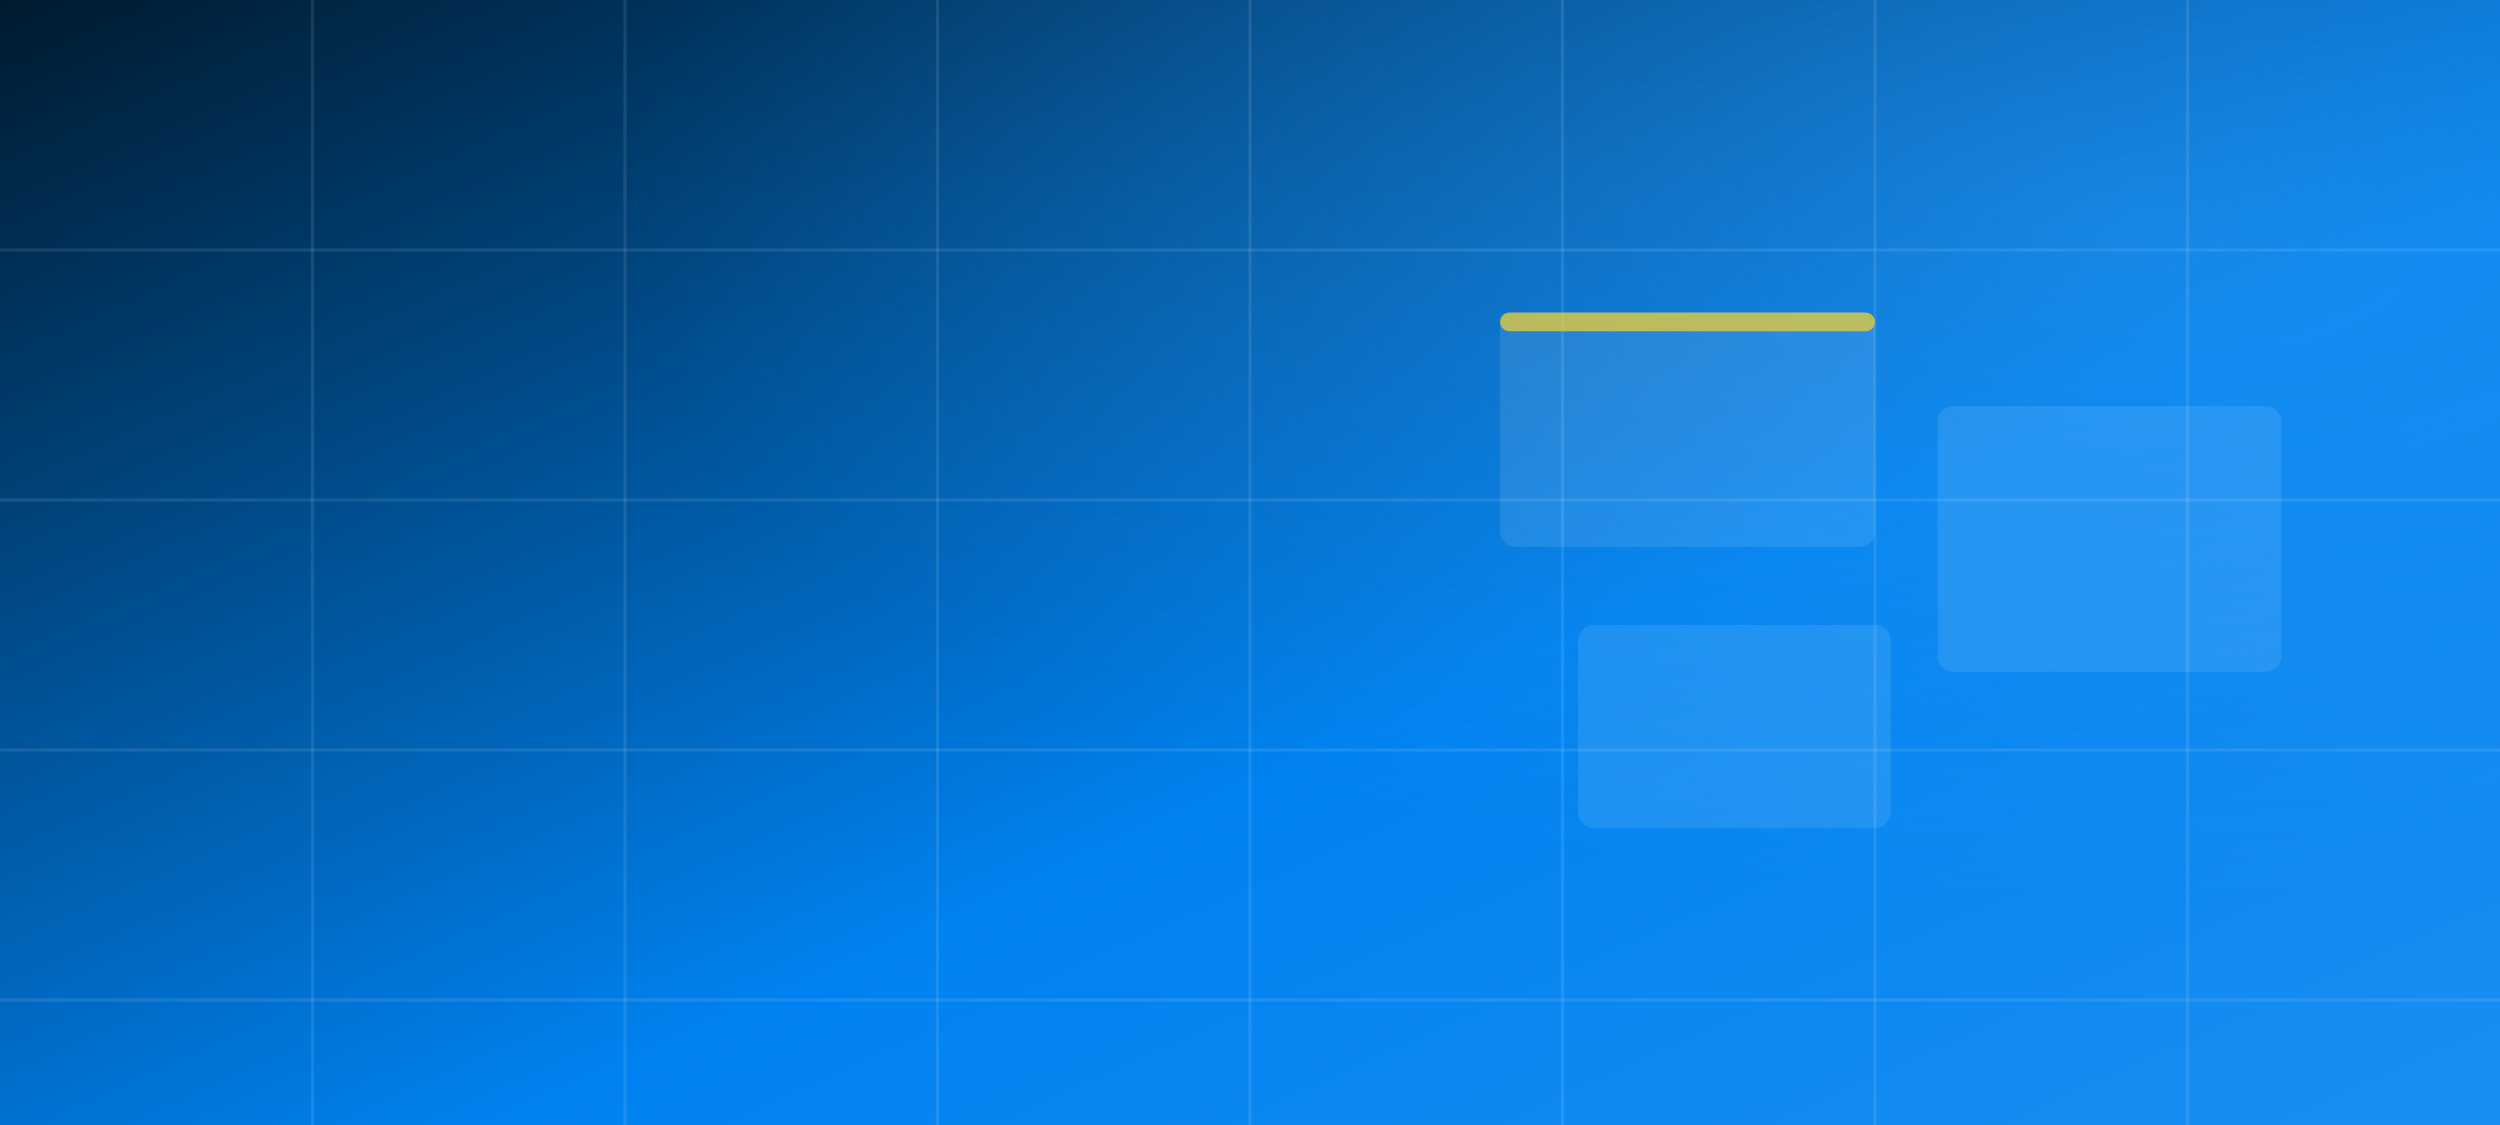
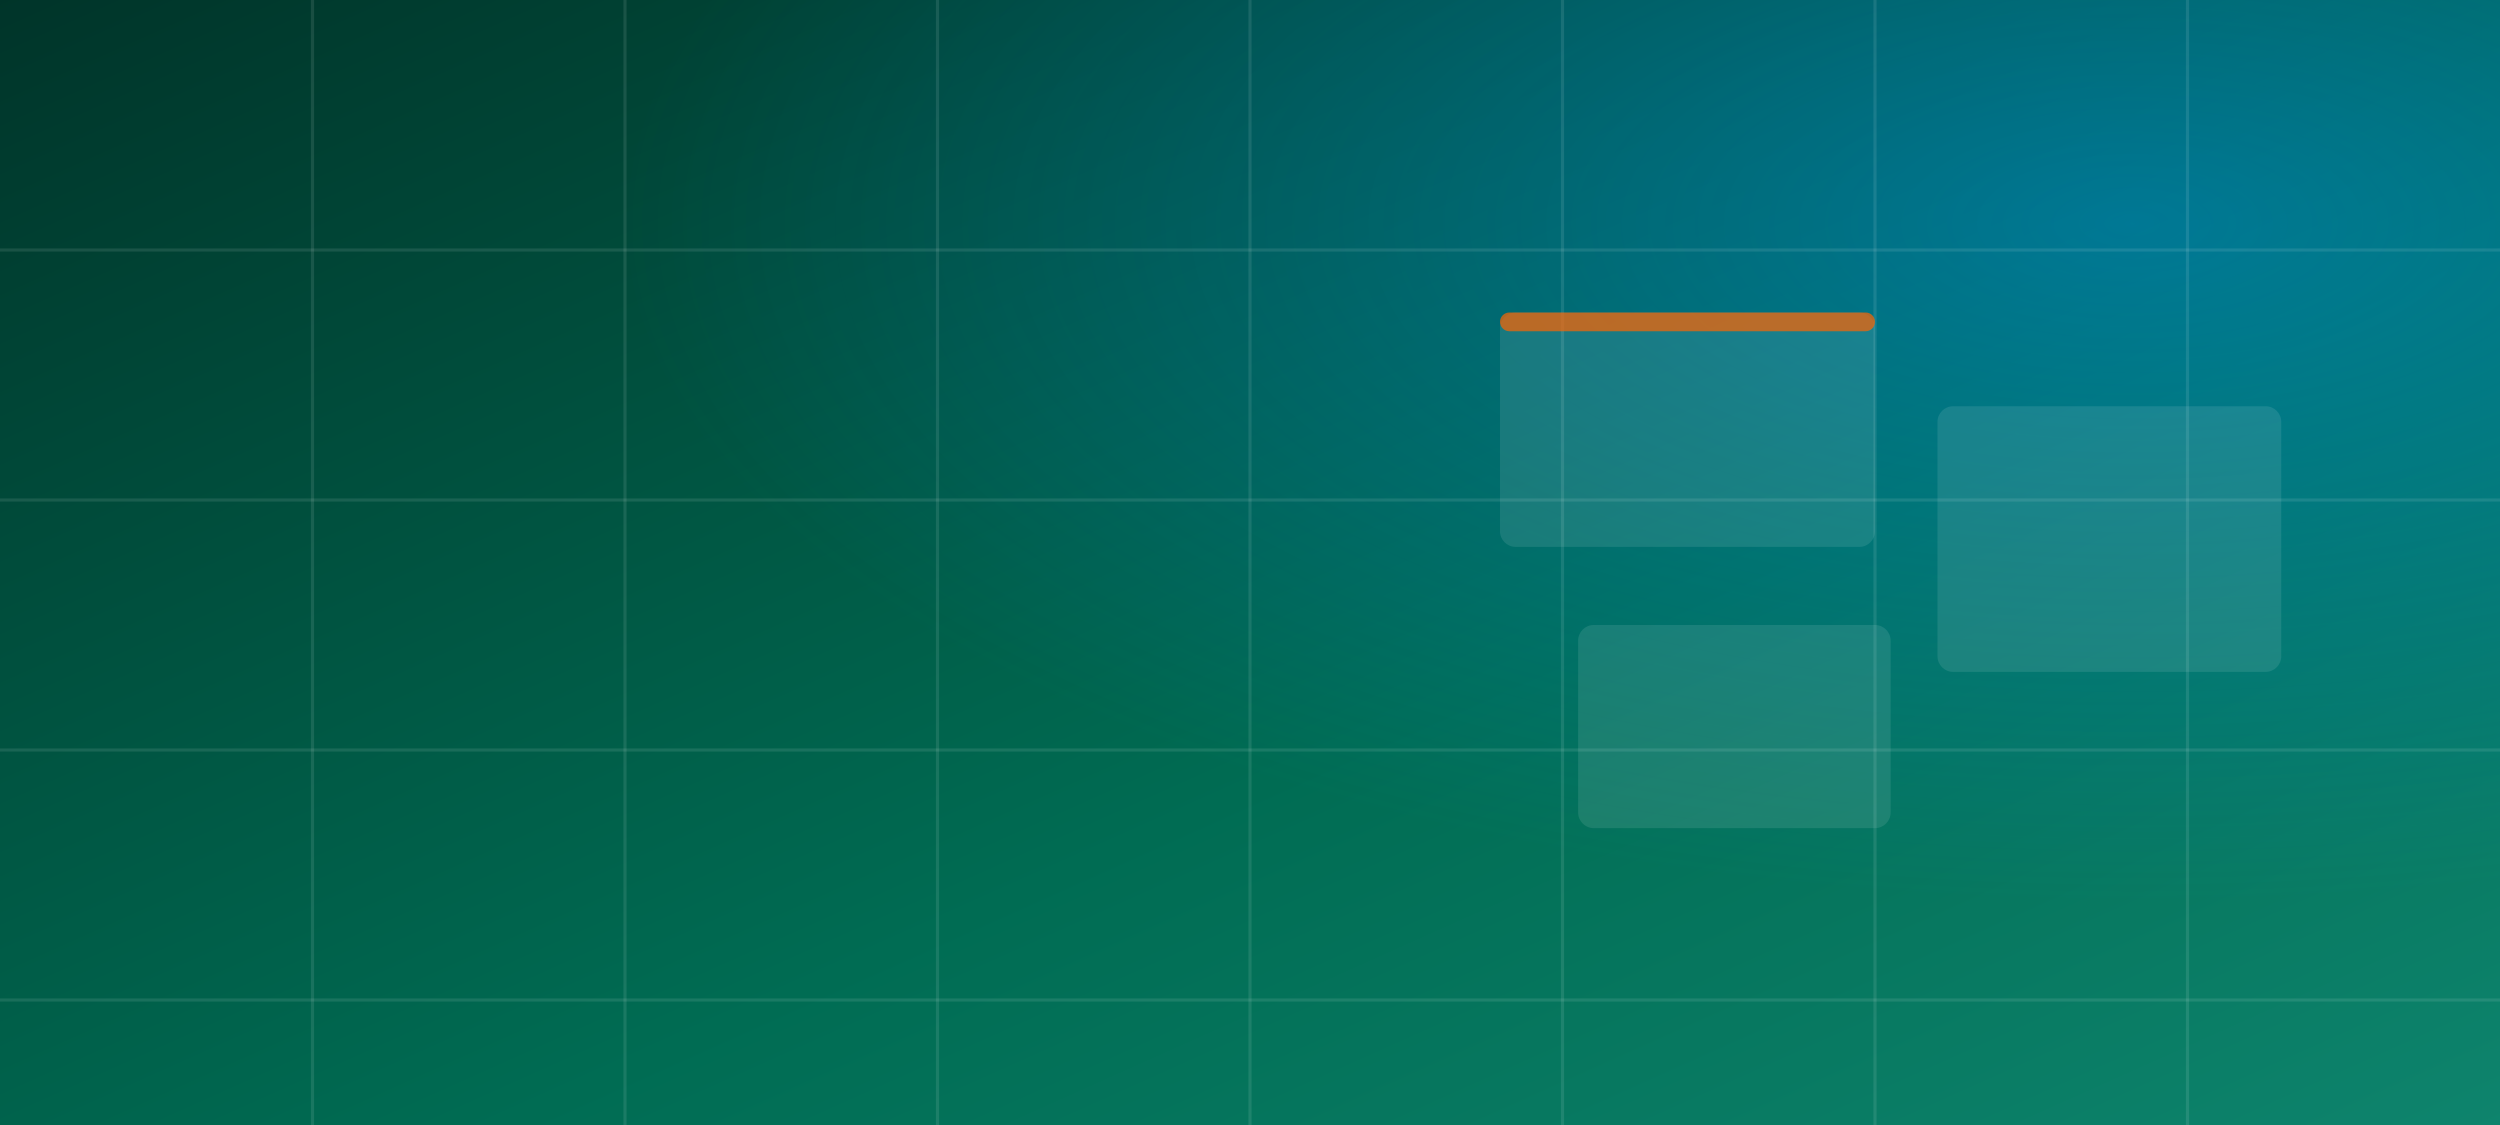
<svg xmlns="http://www.w3.org/2000/svg" viewBox="0 0 1600 720" preserveAspectRatio="xMidYMid slice" role="img" aria-label="">
  <defs>
    <linearGradient id="nb" x1="0" y1="0" x2="1" y2="1">
-       <stop offset="0" stop-color="#001A2E" />
-       <stop offset="0.6" stop-color="#0082F0" />
-       <stop offset="1" stop-color="#1A8FF3" />
+       <stop offset="0" stop-color="#003429" />
+       <stop offset="0.6" stop-color="#006C53" />
+       <stop offset="1" stop-color="#0E846D" />
    </linearGradient>
    <radialGradient id="ng" cx="0.85" cy="0.2" r="0.6">
-       <stop offset="0" stop-color="#3AA0F5" stop-opacity="0.4" />
-       <stop offset="1" stop-color="#3AA0F5" stop-opacity="0" />
+       <stop offset="0" stop-color="#0095FF" stop-opacity="0.4" />
+       <stop offset="1" stop-color="#0095FF" stop-opacity="0" />
    </radialGradient>
  </defs>
  <rect width="1600" height="720" fill="url(#nb)" />
  <rect width="1600" height="720" fill="url(#ng)" />
  <g fill="none" stroke="#ffffff" stroke-opacity="0.10" stroke-width="2">
    <path d="M0 160 H1600M0 320 H1600M0 480 H1600M0 640 H1600" />
    <path d="M200 0 V720M400 0 V720M600 0 V720M800 0 V720M1000 0 V720M1200 0 V720M1400 0 V720" />
  </g>
  <g fill="#ffffff" fill-opacity="0.10">
    <rect x="960" y="200" width="240" height="150" rx="10" />
    <rect x="1240" y="260" width="220" height="170" rx="10" />
    <rect x="1010" y="400" width="200" height="130" rx="10" />
  </g>
-   <rect x="960" y="200" width="240" height="12" rx="6" fill="#FAD22D" opacity="0.7" />
+   <rect x="960" y="200" width="240" height="12" rx="6" fill="#FF6400" opacity="0.7" />
</svg>
